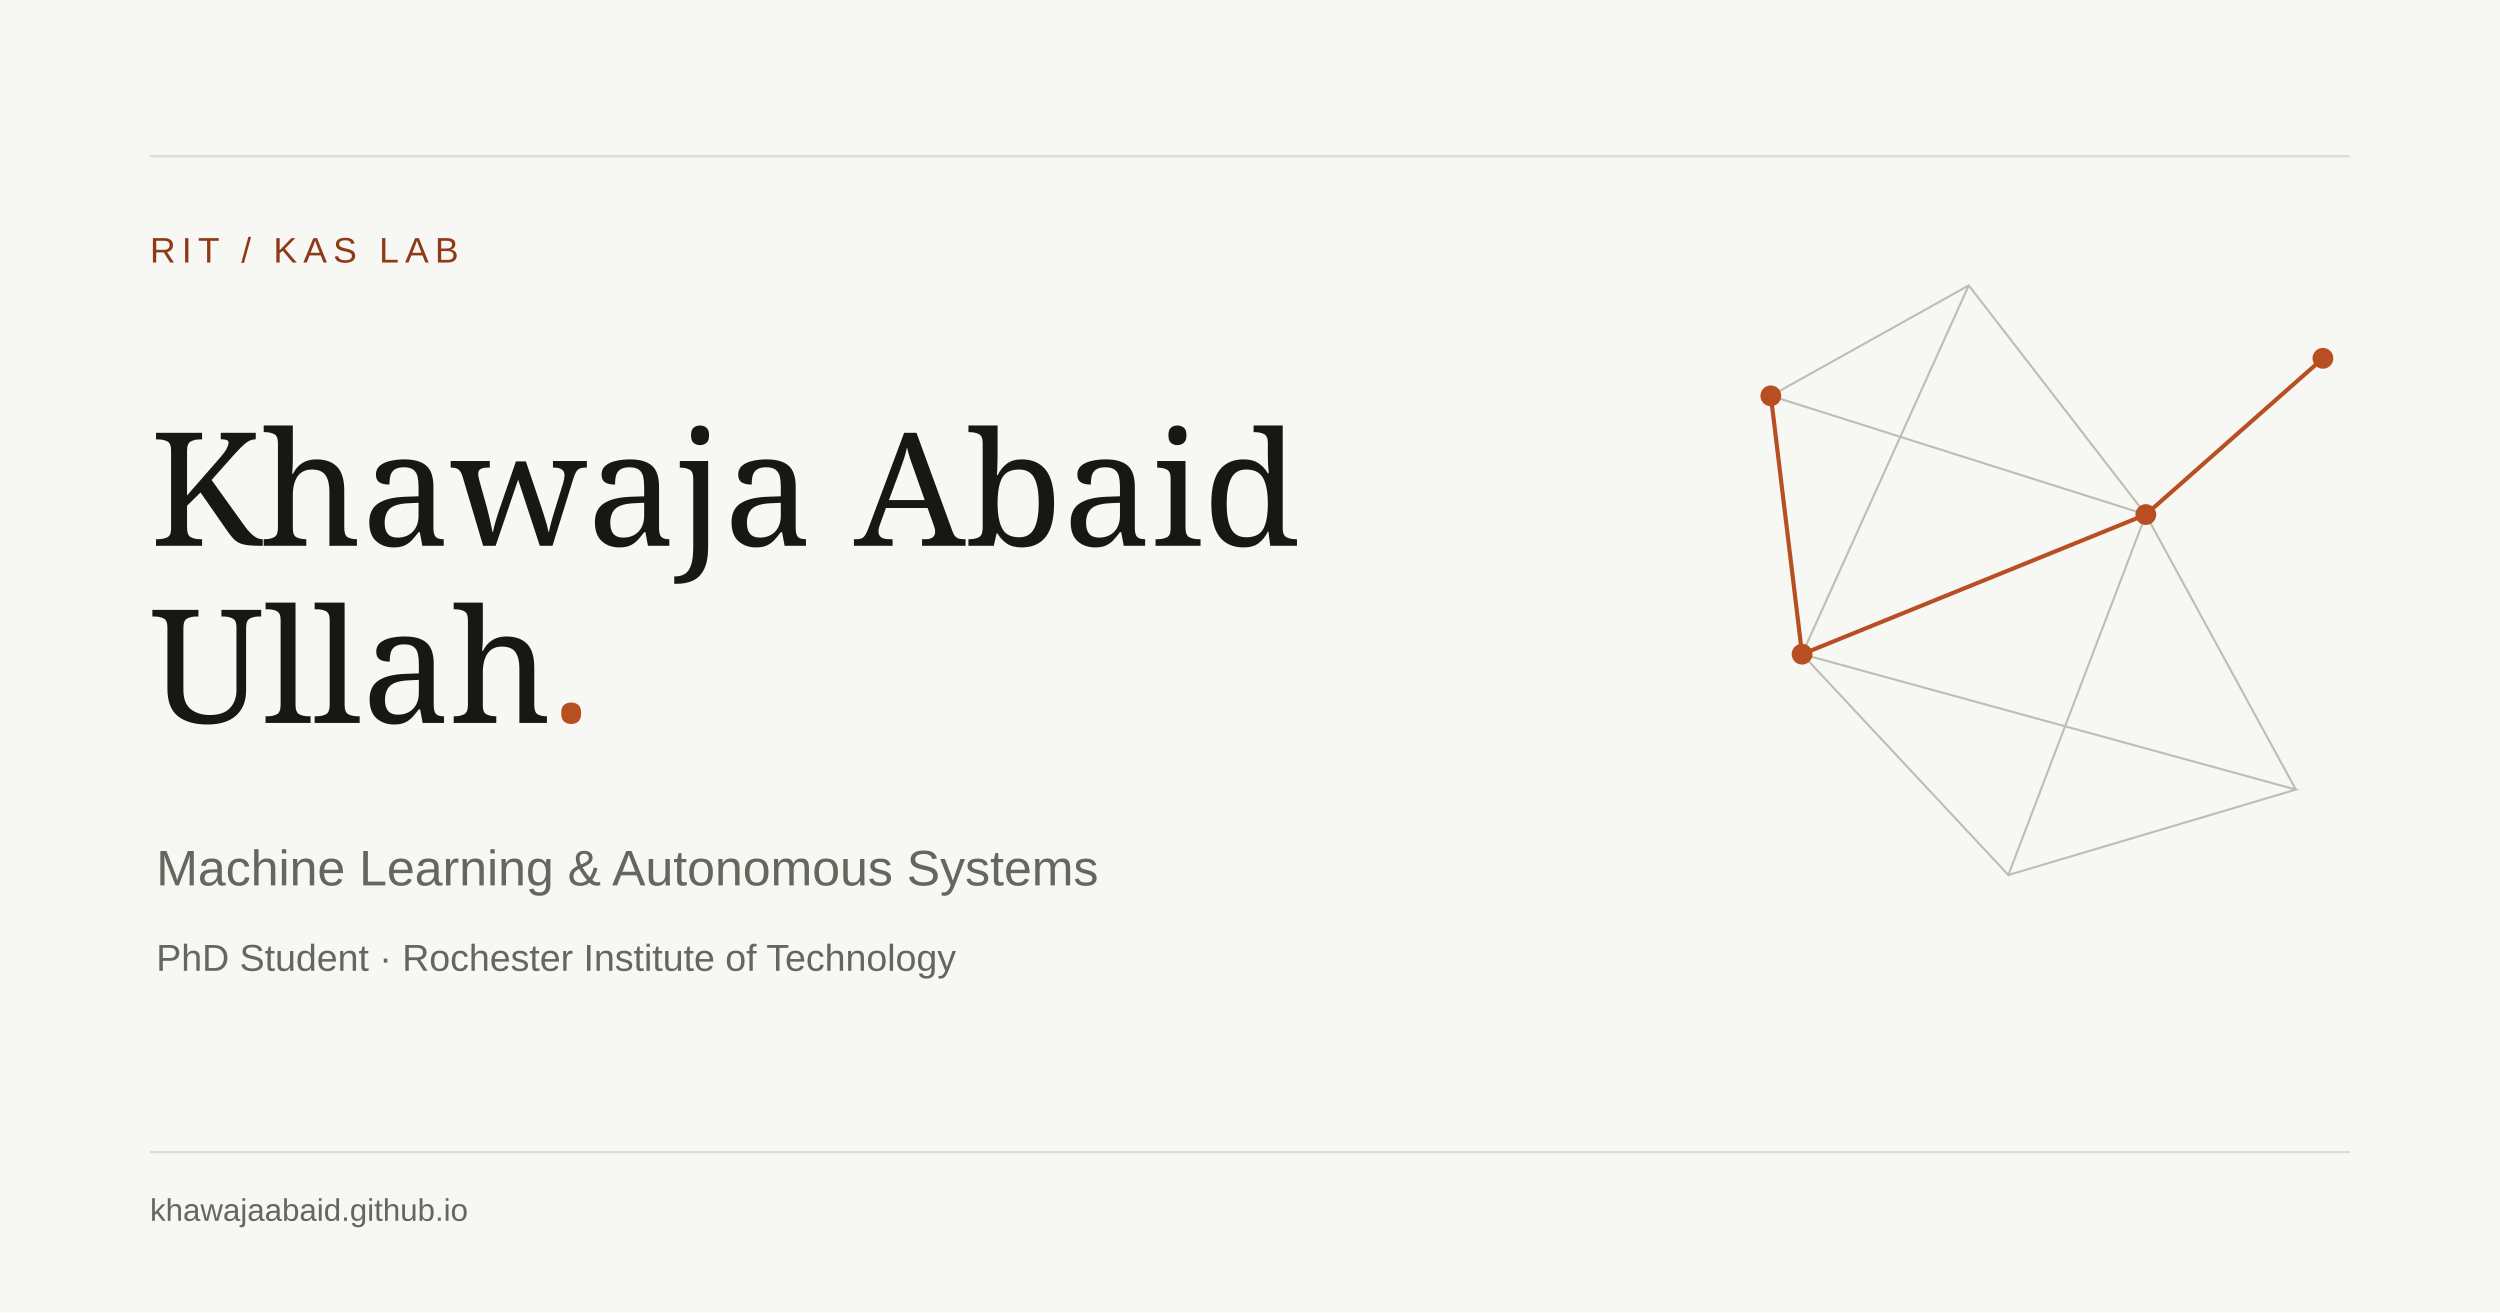
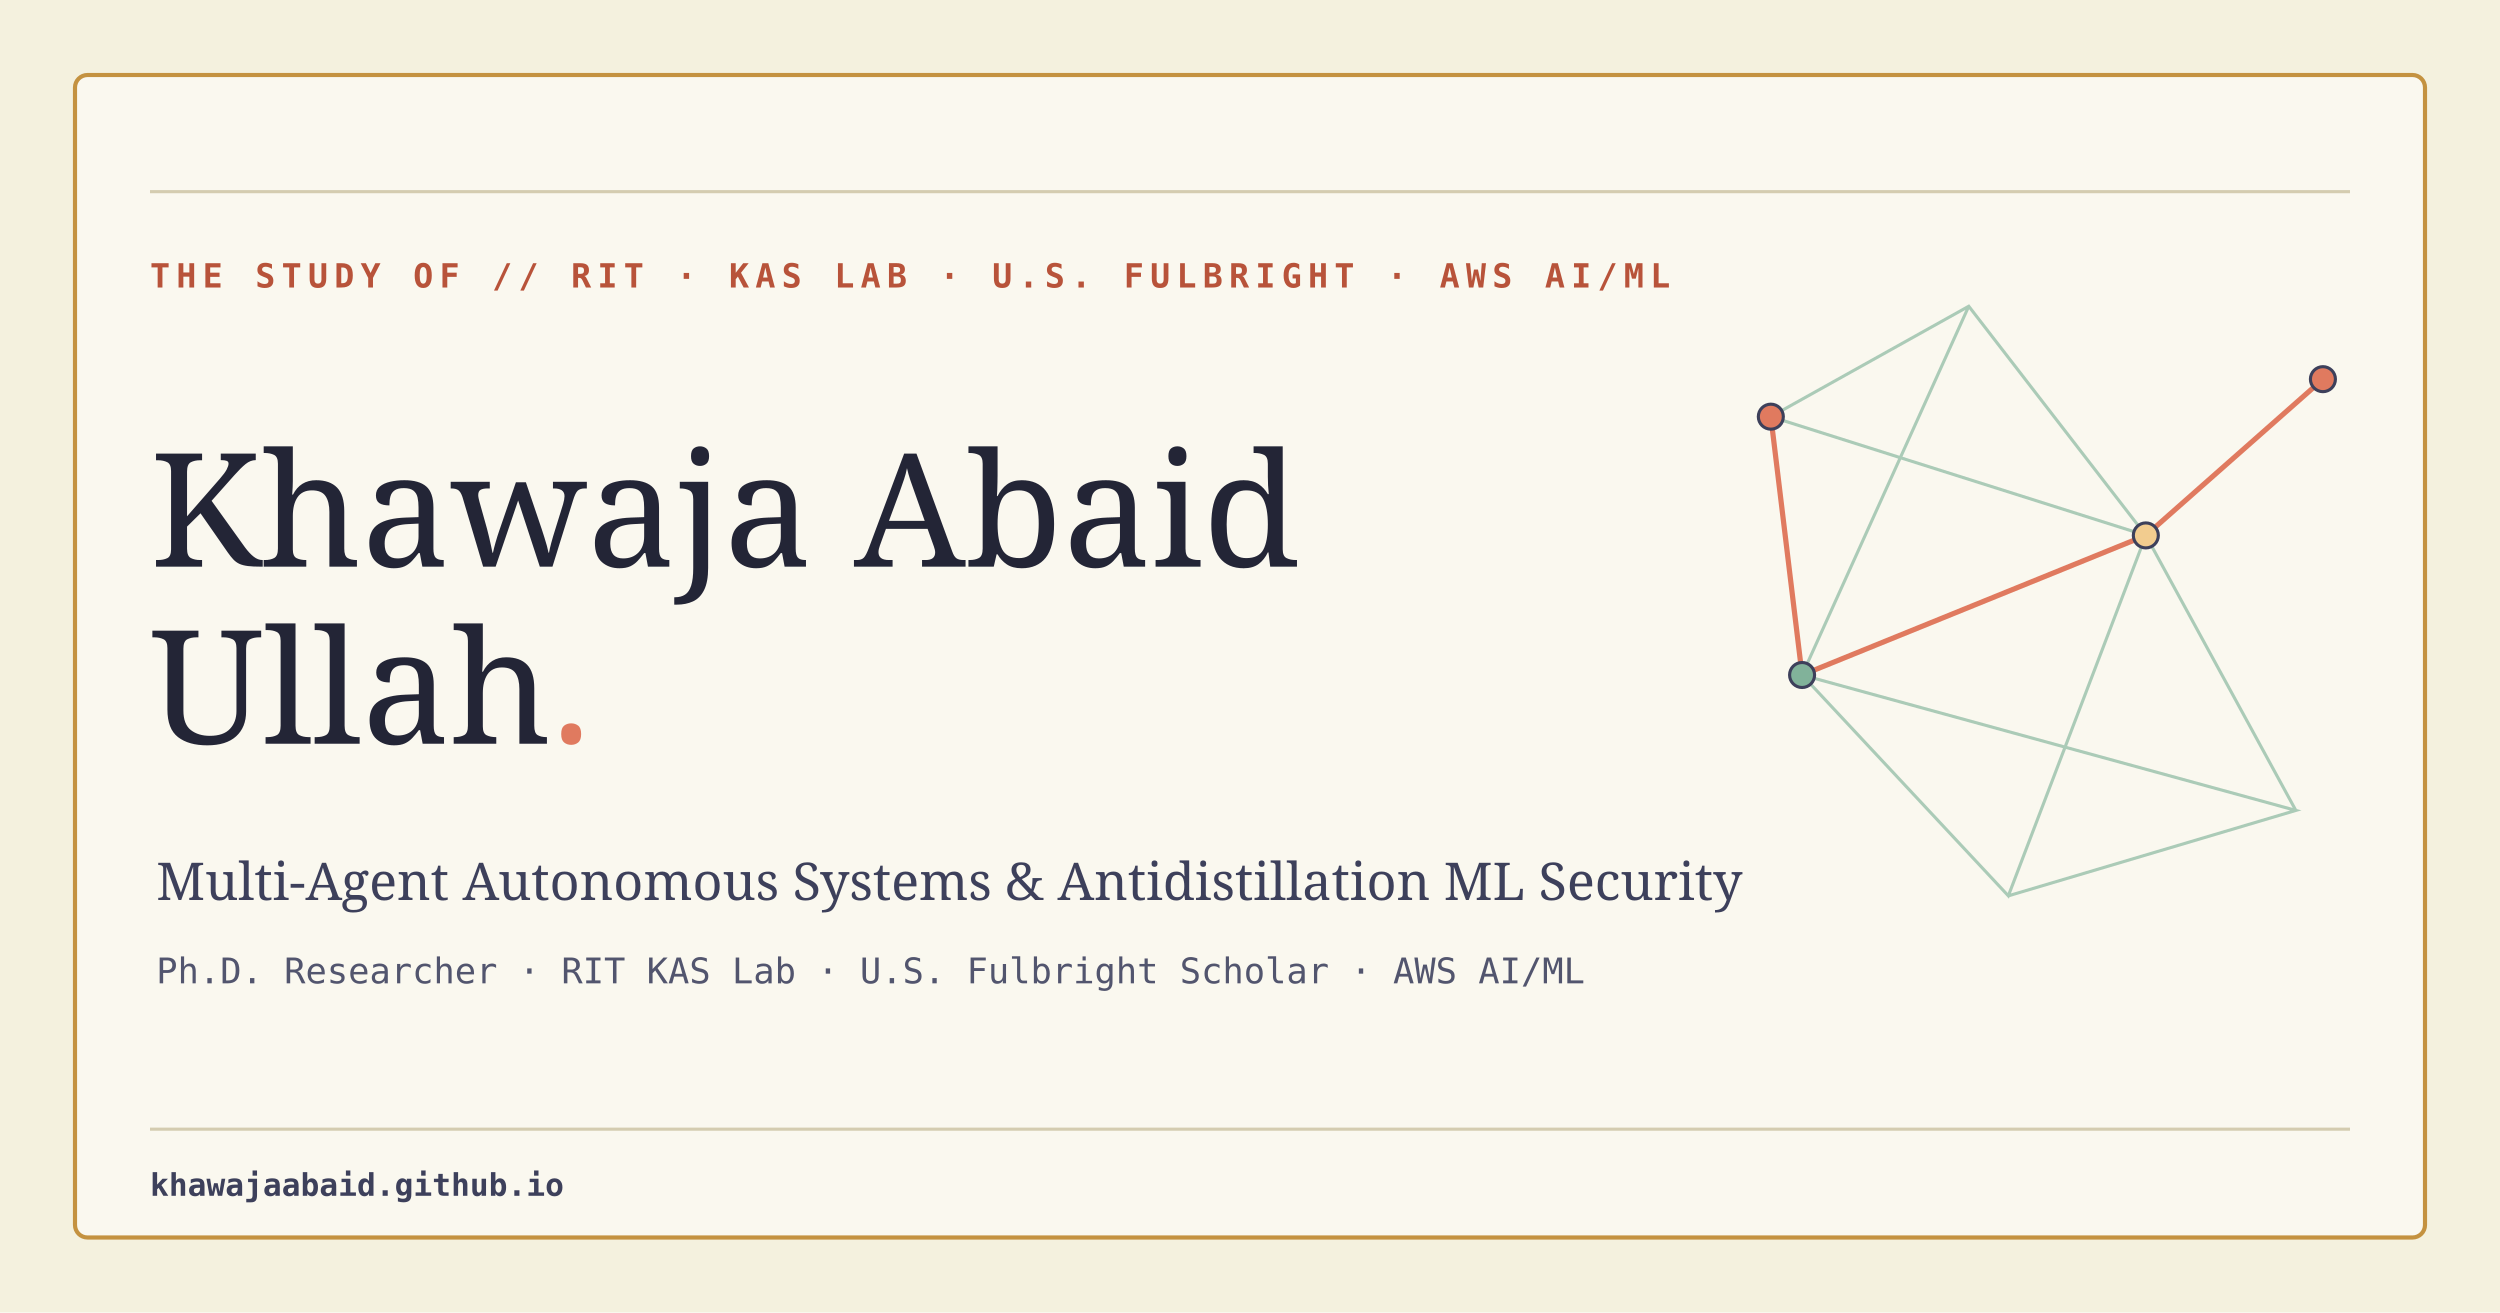
<svg xmlns="http://www.w3.org/2000/svg" width="1200" height="630" viewBox="0 0 1200 630">
-   <rect width="1200" height="630" fill="#f7f7f3" />
-   <path d="M72 75H1128" stroke="#dcdcd4" />
-   <text x="72" y="126" font-family="Arial,sans-serif" fill="#8f3917" font-size="17" letter-spacing="3">RIT / KAS LAB</text>
-   <g stroke="#bdbdb4" stroke-width="1" fill="none">
-     <path d="m850 190 95-53 85 110 85-75m-265 18 15 124 165-67 72 132m-157-242-80 177 99 106 66-173m-180-57 180 57 85-75m-250 142 237 65-138 41" />
+   <rect width="1200" height="630" fill="#f4f1de" />
+   <rect x="36" y="36" width="1128" height="558" rx="6" fill="#faf8ef" stroke="#c49240" stroke-width="2" />
+   <path d="M72 92H1128" stroke="#d4ccb0" stroke-width="1.5" />
+   <text x="72" y="138" font-family="ui-monospace,SFMono-Regular,Consolas,monospace" fill="#b8533a" font-size="16" font-weight="700" letter-spacing="3">THE STUDY OF // RIT · KAS LAB · U.S. FULBRIGHT · AWS AI/ML</text>
+   <g stroke="#81b29a" stroke-width="1.5" fill="none" opacity="0.65">
+     <path d="m850 200 95-53 85 110 85-75m-265 18 15 124 165-67 72 132m-157-242-80 177 99 106 66-173m-180-57 180 57 85-75m-250 142 237 65-138 41" />
  </g>
-   <path d="m850 190 15 124 165-67 85-75" fill="none" stroke="#b84f22" stroke-width="2" />
-   <g fill="#b84f22">
-     <circle cx="850" cy="190" r="5" />
-     <circle cx="865" cy="314" r="5" />
-     <circle cx="1030" cy="247" r="5" />
-     <circle cx="1115" cy="172" r="5" />
+   <path d="m850 200 15 124 165-67 85-75" fill="none" stroke="#e07a5f" stroke-width="2.5" />
+   <g fill="#e07a5f" stroke="#3d405b" stroke-width="1.5">
+     <circle cx="850" cy="200" r="6" />
+     <circle cx="865" cy="324" r="6" fill="#81b29a" />
+     <circle cx="1030" cy="257" r="6" fill="#f2cc8f" />
+     <circle cx="1115" cy="182" r="6" />
  </g>
-   <g fill="#171714" font-family="Georgia,serif" font-size="76">
-     <text x="72" y="262">Khawaja Abaid</text>
-     <text x="72" y="347">Ullah<tspan fill="#b84f22">.</tspan>
+   <g fill="#232536" font-family="Georgia,serif" font-size="76">
+     <text x="72" y="272">Khawaja Abaid</text>
+     <text x="72" y="357">Ullah<tspan fill="#e07a5f">.</tspan>
    </text>
  </g>
-   <text x="75" y="425" font-family="Arial,sans-serif" font-size="24" fill="#66665f">Machine Learning &amp; Autonomous Systems</text>
-   <text x="75" y="466" font-family="Arial,sans-serif" font-size="18" fill="#66665f">PhD Student · Rochester Institute of Technology</text>
-   <path d="M72 553H1128" stroke="#dcdcd4" />
-   <text x="72" y="586" font-family="Arial,sans-serif" font-size="15" fill="#66665f">khawajaabaid.github.io</text>
+   <text x="75" y="432" font-family="Georgia,serif" font-size="25" fill="#3d405b">Multi-Agent Autonomous Systems &amp; Antidistillation ML Security</text>
+   <text x="75" y="472" font-family="ui-monospace,SFMono-Regular,Consolas,monospace" font-size="17" fill="#52556e">Ph.D. Researcher · RIT KAS Lab · U.S. Fulbright Scholar · AWS AI/ML</text>
+   <path d="M72 542H1128" stroke="#d4ccb0" stroke-width="1.5" />
+   <text x="72" y="574" font-family="ui-monospace,SFMono-Regular,Consolas,monospace" font-size="15" font-weight="600" fill="#3d405b">khawajaabaid.github.io</text>
</svg>
